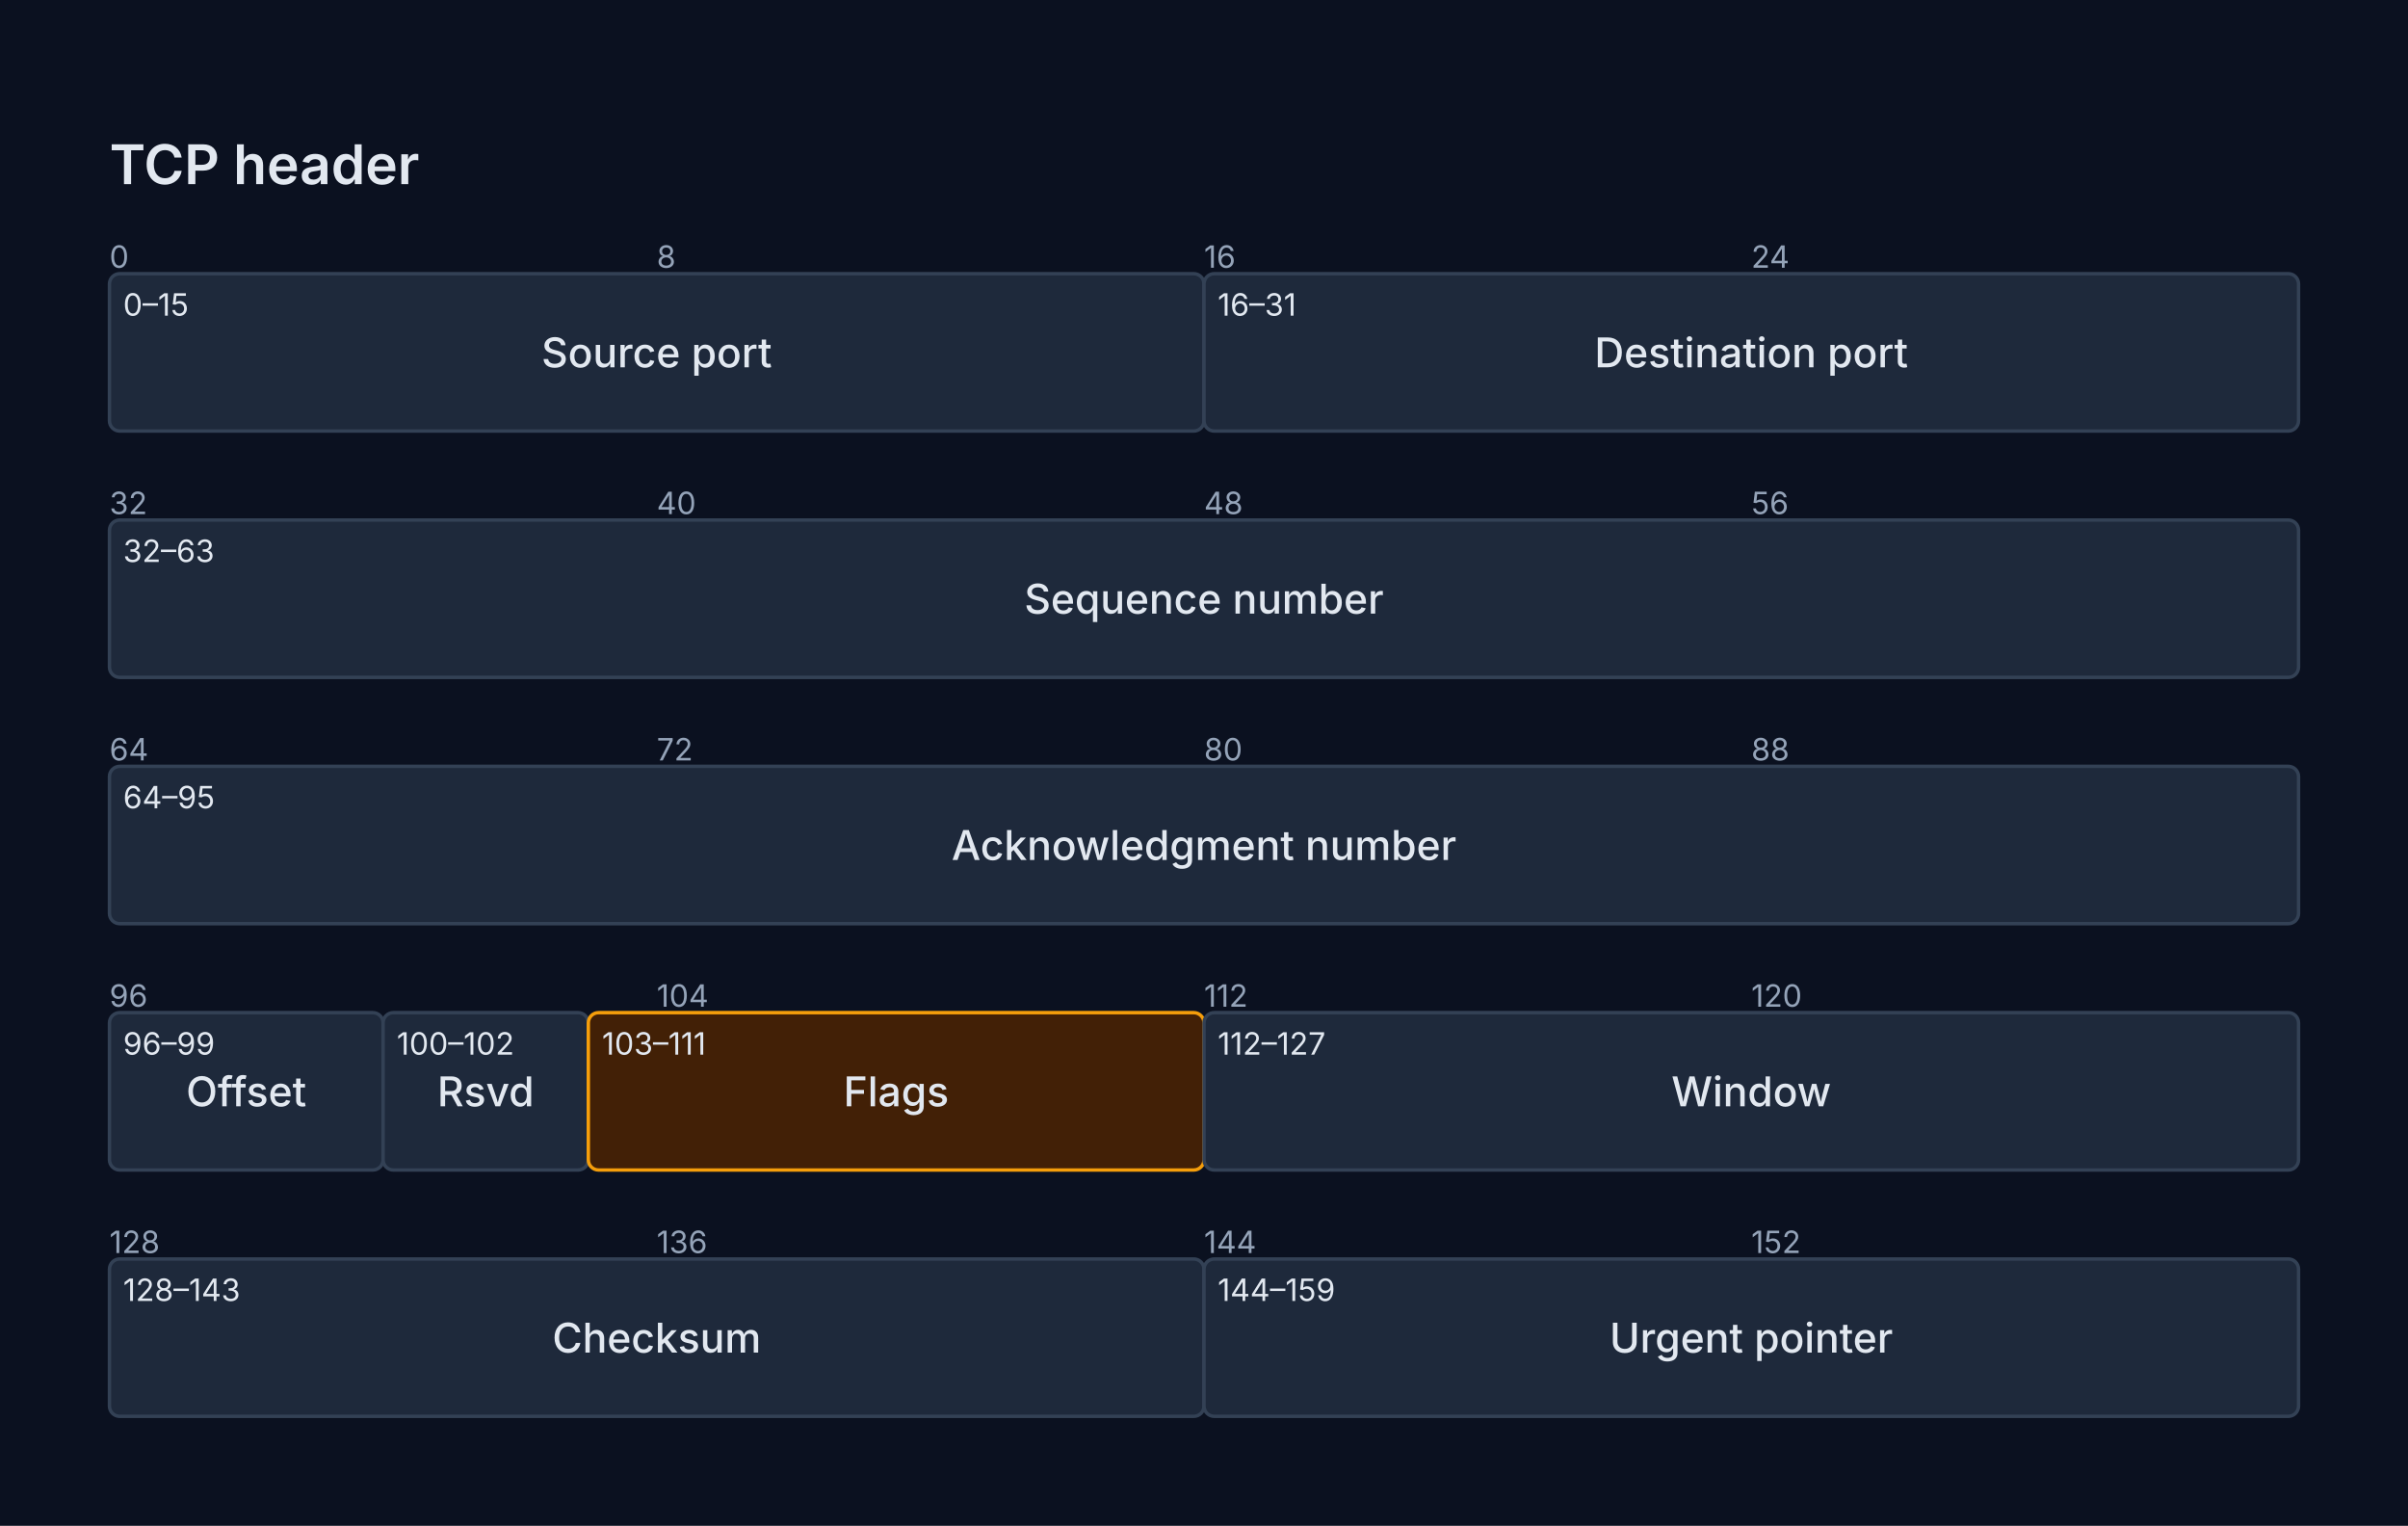
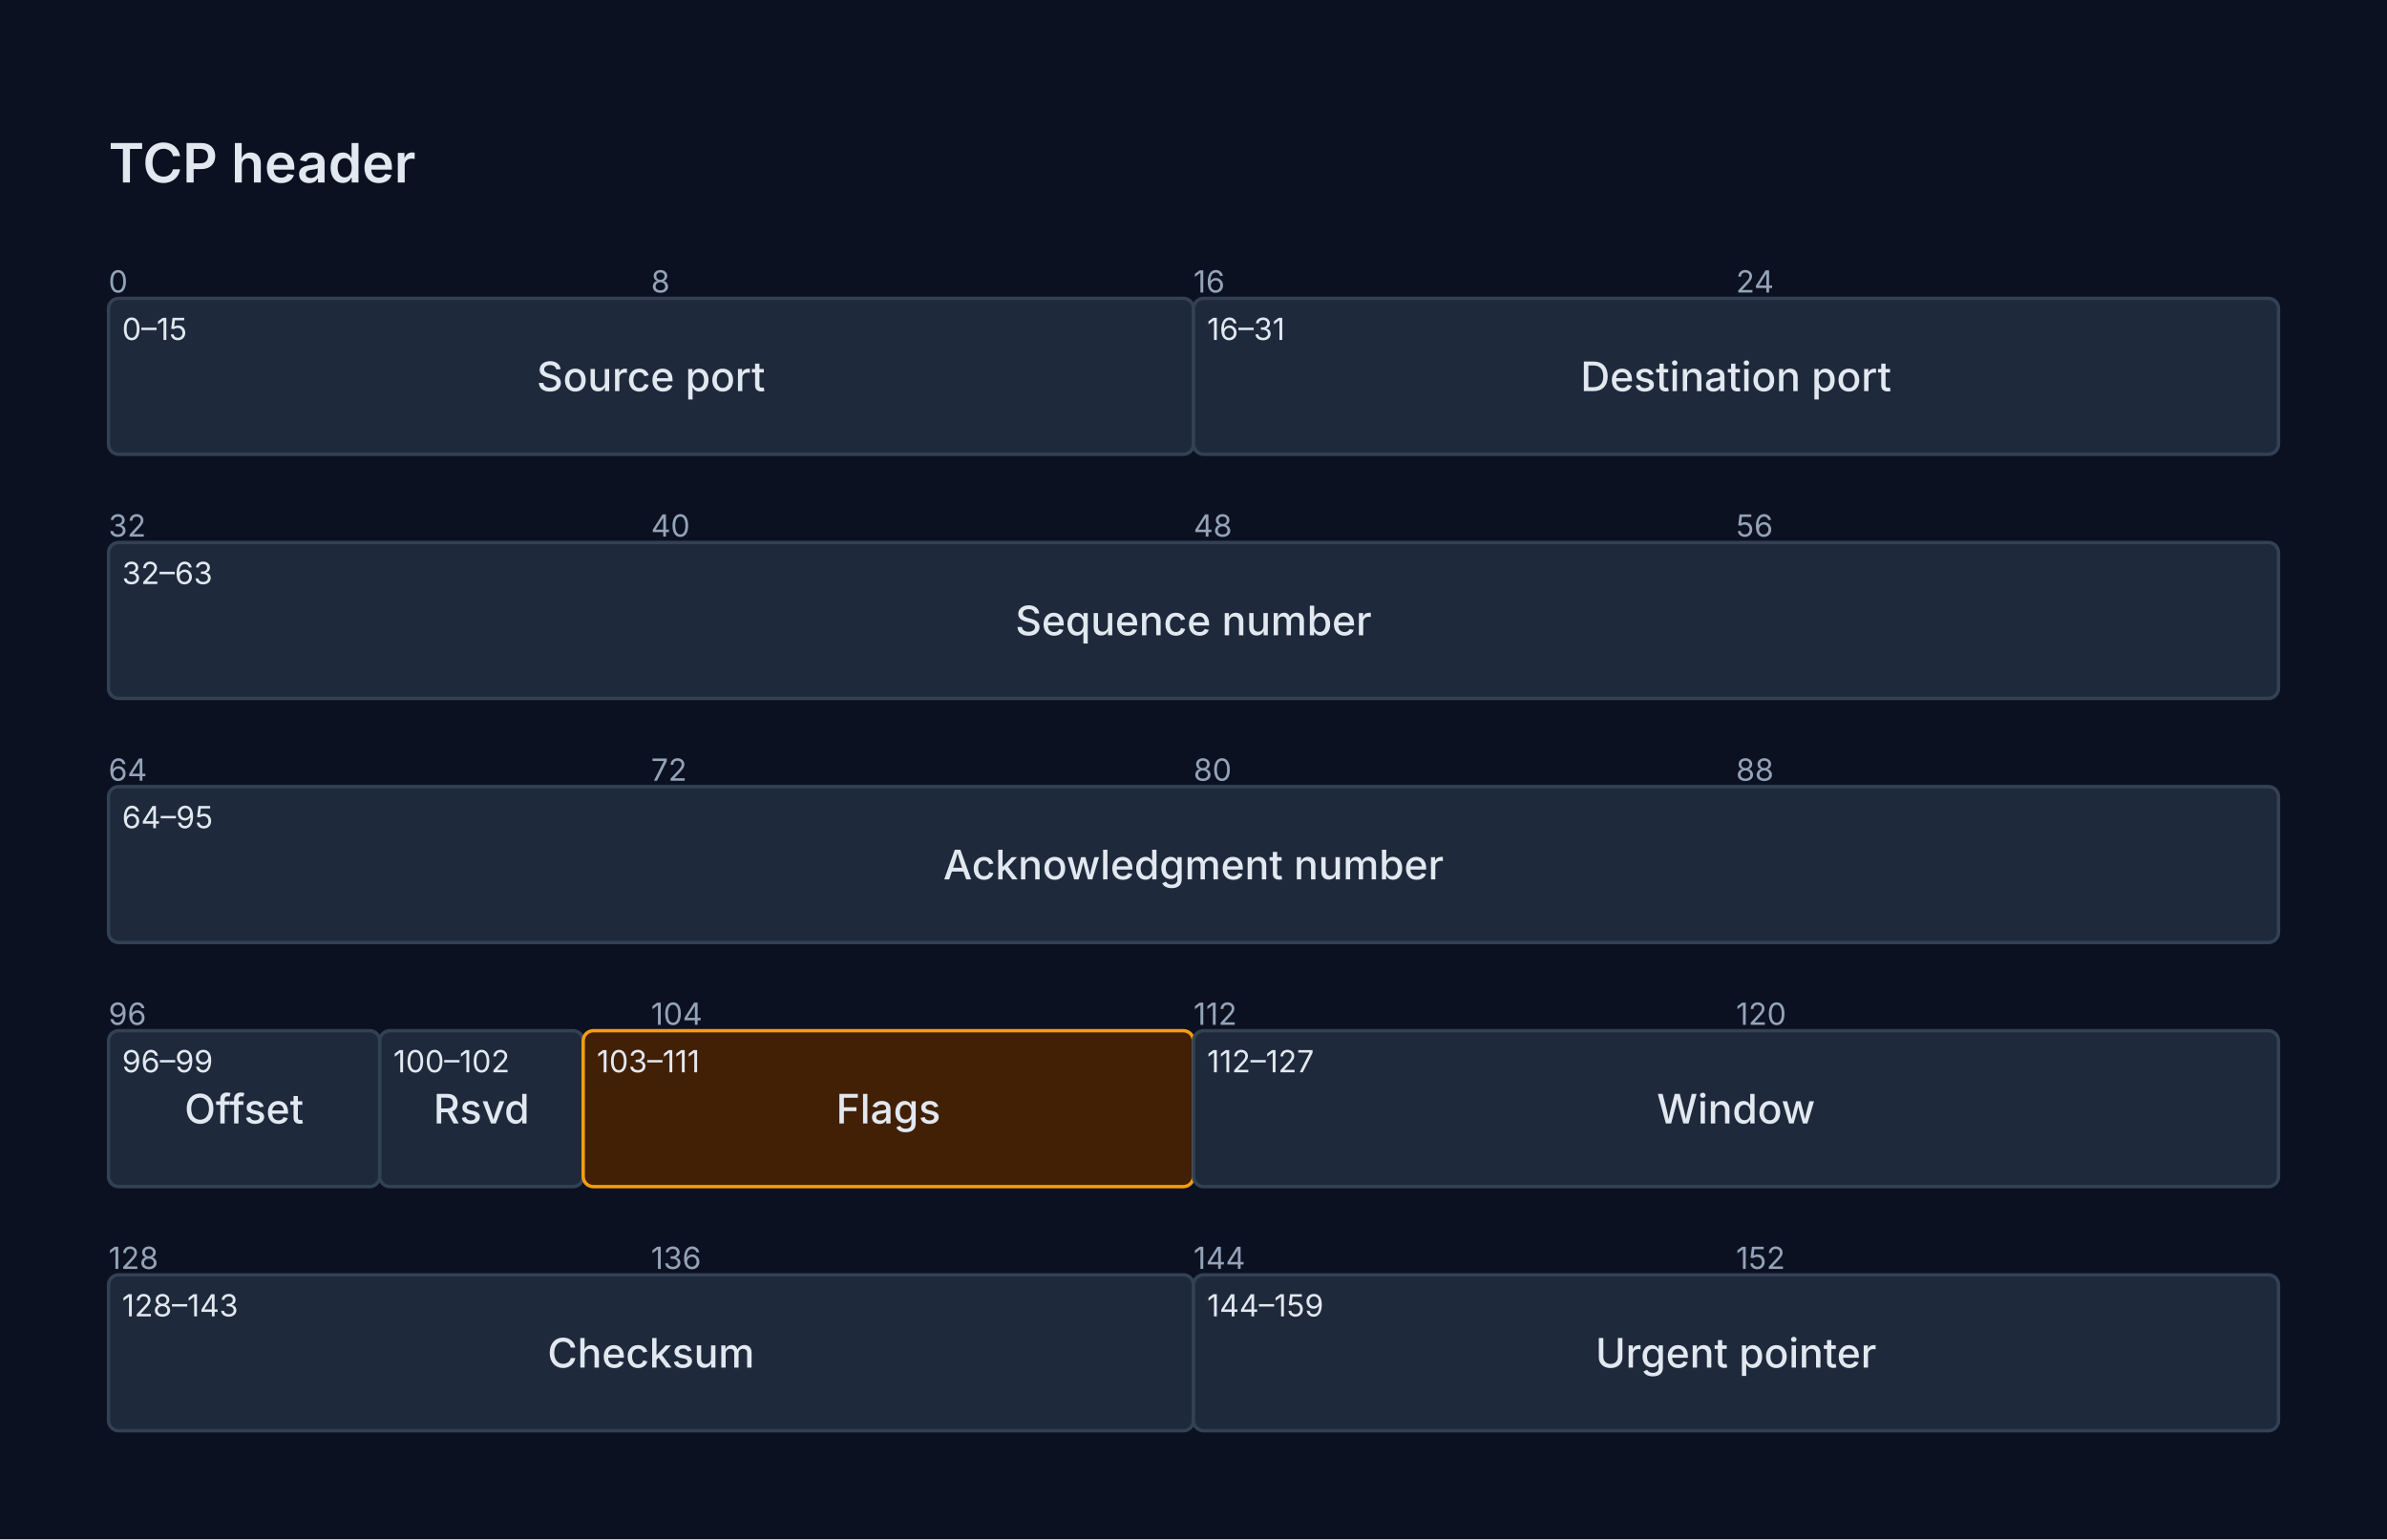
- <svg xmlns="http://www.w3.org/2000/svg" width="704" height="446" viewBox="0 0 704 446">
-   <rect x="0" y="0" width="704" height="446" fill="#0b1120" />
+ <svg xmlns="http://www.w3.org/2000/svg" width="704" height="454" viewBox="0 0 704 454">
+   <rect x="0" y="0" width="704" height="454" fill="#0b1120" />
  <g transform="translate(32,32)">
-     <rect x="0" y="48" width="320" height="46" rx="3" fill="#1e293b" stroke="#334155" stroke-width="1" />
-     <text x="160" y="71" text-anchor="middle" dominant-baseline="central" font-family="Inter, ui-sans-serif, system-ui, sans-serif" font-size="12" font-weight="500" fill="#e2e8f0">
+     <rect x="0" y="56" width="320" height="46" rx="3" fill="#1e293b" stroke="#334155" stroke-width="1" />
+     <text x="160" y="79" text-anchor="middle" dominant-baseline="central" font-family="Inter, ui-sans-serif, system-ui, sans-serif" font-size="12" font-weight="500" fill="#e2e8f0">
      <tspan x="160" dy="0">Source port</tspan>
    </text>
-     <rect x="320" y="48" width="320" height="46" rx="3" fill="#1e293b" stroke="#334155" stroke-width="1" />
-     <text x="480" y="71" text-anchor="middle" dominant-baseline="central" font-family="Inter, ui-sans-serif, system-ui, sans-serif" font-size="12" font-weight="500" fill="#e2e8f0">
+     <rect x="320" y="56" width="320" height="46" rx="3" fill="#1e293b" stroke="#334155" stroke-width="1" />
+     <text x="480" y="79" text-anchor="middle" dominant-baseline="central" font-family="Inter, ui-sans-serif, system-ui, sans-serif" font-size="12" font-weight="500" fill="#e2e8f0">
      <tspan x="480" dy="0">Destination port</tspan>
    </text>
-     <rect x="0" y="120" width="640" height="46" rx="3" fill="#1e293b" stroke="#334155" stroke-width="1" />
-     <text x="320" y="143" text-anchor="middle" dominant-baseline="central" font-family="Inter, ui-sans-serif, system-ui, sans-serif" font-size="12" font-weight="500" fill="#e2e8f0">
+     <rect x="0" y="128" width="640" height="46" rx="3" fill="#1e293b" stroke="#334155" stroke-width="1" />
+     <text x="320" y="151" text-anchor="middle" dominant-baseline="central" font-family="Inter, ui-sans-serif, system-ui, sans-serif" font-size="12" font-weight="500" fill="#e2e8f0">
      <tspan x="320" dy="0">Sequence number</tspan>
    </text>
-     <rect x="0" y="192" width="640" height="46" rx="3" fill="#1e293b" stroke="#334155" stroke-width="1" />
-     <text x="320" y="215" text-anchor="middle" dominant-baseline="central" font-family="Inter, ui-sans-serif, system-ui, sans-serif" font-size="12" font-weight="500" fill="#e2e8f0">
+     <rect x="0" y="200" width="640" height="46" rx="3" fill="#1e293b" stroke="#334155" stroke-width="1" />
+     <text x="320" y="223" text-anchor="middle" dominant-baseline="central" font-family="Inter, ui-sans-serif, system-ui, sans-serif" font-size="12" font-weight="500" fill="#e2e8f0">
      <tspan x="320" dy="0">Acknowledgment number</tspan>
    </text>
-     <rect x="0" y="264" width="80" height="46" rx="3" fill="#1e293b" stroke="#334155" stroke-width="1" />
-     <text x="40" y="287" text-anchor="middle" dominant-baseline="central" font-family="Inter, ui-sans-serif, system-ui, sans-serif" font-size="12" font-weight="500" fill="#e2e8f0">
+     <rect x="0" y="272" width="80" height="46" rx="3" fill="#1e293b" stroke="#334155" stroke-width="1" />
+     <text x="40" y="295" text-anchor="middle" dominant-baseline="central" font-family="Inter, ui-sans-serif, system-ui, sans-serif" font-size="12" font-weight="500" fill="#e2e8f0">
      <tspan x="40" dy="0">Offset</tspan>
    </text>
-     <rect x="80" y="264" width="60" height="46" rx="3" fill="#1e293b" stroke="#334155" stroke-width="1" />
-     <text x="110" y="287" text-anchor="middle" dominant-baseline="central" font-family="Inter, ui-sans-serif, system-ui, sans-serif" font-size="12" font-weight="500" fill="#e2e8f0">
+     <rect x="80" y="272" width="60" height="46" rx="3" fill="#1e293b" stroke="#334155" stroke-width="1" />
+     <text x="110" y="295" text-anchor="middle" dominant-baseline="central" font-family="Inter, ui-sans-serif, system-ui, sans-serif" font-size="12" font-weight="500" fill="#e2e8f0">
      <tspan x="110" dy="0">Rsvd</tspan>
    </text>
-     <rect x="140" y="264" width="180" height="46" rx="3" fill="#422006" stroke="#f59e0b" stroke-width="1" />
-     <text x="230" y="287" text-anchor="middle" dominant-baseline="central" font-family="Inter, ui-sans-serif, system-ui, sans-serif" font-size="12" font-weight="500" fill="#e2e8f0">
+     <rect x="140" y="272" width="180" height="46" rx="3" fill="#422006" stroke="#f59e0b" stroke-width="1" />
+     <text x="230" y="295" text-anchor="middle" dominant-baseline="central" font-family="Inter, ui-sans-serif, system-ui, sans-serif" font-size="12" font-weight="500" fill="#e2e8f0">
      <tspan x="230" dy="0">Flags</tspan>
    </text>
-     <rect x="320" y="264" width="320" height="46" rx="3" fill="#1e293b" stroke="#334155" stroke-width="1" />
-     <text x="480" y="287" text-anchor="middle" dominant-baseline="central" font-family="Inter, ui-sans-serif, system-ui, sans-serif" font-size="12" font-weight="500" fill="#e2e8f0">
+     <rect x="320" y="272" width="320" height="46" rx="3" fill="#1e293b" stroke="#334155" stroke-width="1" />
+     <text x="480" y="295" text-anchor="middle" dominant-baseline="central" font-family="Inter, ui-sans-serif, system-ui, sans-serif" font-size="12" font-weight="500" fill="#e2e8f0">
      <tspan x="480" dy="0">Window</tspan>
    </text>
-     <rect x="0" y="336" width="320" height="46" rx="3" fill="#1e293b" stroke="#334155" stroke-width="1" />
-     <text x="160" y="359" text-anchor="middle" dominant-baseline="central" font-family="Inter, ui-sans-serif, system-ui, sans-serif" font-size="12" font-weight="500" fill="#e2e8f0">
+     <rect x="0" y="344" width="320" height="46" rx="3" fill="#1e293b" stroke="#334155" stroke-width="1" />
+     <text x="160" y="367" text-anchor="middle" dominant-baseline="central" font-family="Inter, ui-sans-serif, system-ui, sans-serif" font-size="12" font-weight="500" fill="#e2e8f0">
      <tspan x="160" dy="0">Checksum</tspan>
    </text>
-     <rect x="320" y="336" width="320" height="46" rx="3" fill="#1e293b" stroke="#334155" stroke-width="1" />
-     <text x="480" y="359" text-anchor="middle" dominant-baseline="central" font-family="Inter, ui-sans-serif, system-ui, sans-serif" font-size="12" font-weight="500" fill="#e2e8f0">
+     <rect x="320" y="344" width="320" height="46" rx="3" fill="#1e293b" stroke="#334155" stroke-width="1" />
+     <text x="480" y="367" text-anchor="middle" dominant-baseline="central" font-family="Inter, ui-sans-serif, system-ui, sans-serif" font-size="12" font-weight="500" fill="#e2e8f0">
      <tspan x="480" dy="0">Urgent pointer</tspan>
    </text>
    <text x="0" y="16" text-anchor="start" dominant-baseline="central" font-family="Inter, ui-sans-serif, system-ui, sans-serif" font-size="16" font-weight="600" fill="#e2e8f0">TCP header</text>
-     <text x="4" y="57" text-anchor="start" dominant-baseline="central" font-family="Inter, ui-sans-serif, system-ui, sans-serif" font-size="9" font-weight="400" fill="#e2e8f0">0–15</text>
-     <text x="324" y="57" text-anchor="start" dominant-baseline="central" font-family="Inter, ui-sans-serif, system-ui, sans-serif" font-size="9" font-weight="400" fill="#e2e8f0">16–31</text>
-     <text x="4" y="129" text-anchor="start" dominant-baseline="central" font-family="Inter, ui-sans-serif, system-ui, sans-serif" font-size="9" font-weight="400" fill="#e2e8f0">32–63</text>
-     <text x="4" y="201" text-anchor="start" dominant-baseline="central" font-family="Inter, ui-sans-serif, system-ui, sans-serif" font-size="9" font-weight="400" fill="#e2e8f0">64–95</text>
-     <text x="4" y="273" text-anchor="start" dominant-baseline="central" font-family="Inter, ui-sans-serif, system-ui, sans-serif" font-size="9" font-weight="400" fill="#e2e8f0">96–99</text>
-     <text x="84" y="273" text-anchor="start" dominant-baseline="central" font-family="Inter, ui-sans-serif, system-ui, sans-serif" font-size="9" font-weight="400" fill="#e2e8f0">100–102</text>
-     <text x="144" y="273" text-anchor="start" dominant-baseline="central" font-family="Inter, ui-sans-serif, system-ui, sans-serif" font-size="9" font-weight="400" fill="#e2e8f0">103–111</text>
-     <text x="324" y="273" text-anchor="start" dominant-baseline="central" font-family="Inter, ui-sans-serif, system-ui, sans-serif" font-size="9" font-weight="400" fill="#e2e8f0">112–127</text>
-     <text x="4" y="345" text-anchor="start" dominant-baseline="central" font-family="Inter, ui-sans-serif, system-ui, sans-serif" font-size="9" font-weight="400" fill="#e2e8f0">128–143</text>
-     <text x="324" y="345" text-anchor="start" dominant-baseline="central" font-family="Inter, ui-sans-serif, system-ui, sans-serif" font-size="9" font-weight="400" fill="#e2e8f0">144–159</text>
-     <text x="0" y="43" text-anchor="start" dominant-baseline="central" font-family="Inter, ui-sans-serif, system-ui, sans-serif" font-size="9" font-weight="400" fill="#94a3b8">0</text>
-     <text x="160" y="43" text-anchor="start" dominant-baseline="central" font-family="Inter, ui-sans-serif, system-ui, sans-serif" font-size="9" font-weight="400" fill="#94a3b8">8</text>
-     <text x="320" y="43" text-anchor="start" dominant-baseline="central" font-family="Inter, ui-sans-serif, system-ui, sans-serif" font-size="9" font-weight="400" fill="#94a3b8">16</text>
-     <text x="480" y="43" text-anchor="start" dominant-baseline="central" font-family="Inter, ui-sans-serif, system-ui, sans-serif" font-size="9" font-weight="400" fill="#94a3b8">24</text>
-     <text x="0" y="115" text-anchor="start" dominant-baseline="central" font-family="Inter, ui-sans-serif, system-ui, sans-serif" font-size="9" font-weight="400" fill="#94a3b8">32</text>
-     <text x="160" y="115" text-anchor="start" dominant-baseline="central" font-family="Inter, ui-sans-serif, system-ui, sans-serif" font-size="9" font-weight="400" fill="#94a3b8">40</text>
-     <text x="320" y="115" text-anchor="start" dominant-baseline="central" font-family="Inter, ui-sans-serif, system-ui, sans-serif" font-size="9" font-weight="400" fill="#94a3b8">48</text>
-     <text x="480" y="115" text-anchor="start" dominant-baseline="central" font-family="Inter, ui-sans-serif, system-ui, sans-serif" font-size="9" font-weight="400" fill="#94a3b8">56</text>
-     <text x="0" y="187" text-anchor="start" dominant-baseline="central" font-family="Inter, ui-sans-serif, system-ui, sans-serif" font-size="9" font-weight="400" fill="#94a3b8">64</text>
-     <text x="160" y="187" text-anchor="start" dominant-baseline="central" font-family="Inter, ui-sans-serif, system-ui, sans-serif" font-size="9" font-weight="400" fill="#94a3b8">72</text>
-     <text x="320" y="187" text-anchor="start" dominant-baseline="central" font-family="Inter, ui-sans-serif, system-ui, sans-serif" font-size="9" font-weight="400" fill="#94a3b8">80</text>
-     <text x="480" y="187" text-anchor="start" dominant-baseline="central" font-family="Inter, ui-sans-serif, system-ui, sans-serif" font-size="9" font-weight="400" fill="#94a3b8">88</text>
-     <text x="0" y="259" text-anchor="start" dominant-baseline="central" font-family="Inter, ui-sans-serif, system-ui, sans-serif" font-size="9" font-weight="400" fill="#94a3b8">96</text>
-     <text x="160" y="259" text-anchor="start" dominant-baseline="central" font-family="Inter, ui-sans-serif, system-ui, sans-serif" font-size="9" font-weight="400" fill="#94a3b8">104</text>
-     <text x="320" y="259" text-anchor="start" dominant-baseline="central" font-family="Inter, ui-sans-serif, system-ui, sans-serif" font-size="9" font-weight="400" fill="#94a3b8">112</text>
-     <text x="480" y="259" text-anchor="start" dominant-baseline="central" font-family="Inter, ui-sans-serif, system-ui, sans-serif" font-size="9" font-weight="400" fill="#94a3b8">120</text>
-     <text x="0" y="331" text-anchor="start" dominant-baseline="central" font-family="Inter, ui-sans-serif, system-ui, sans-serif" font-size="9" font-weight="400" fill="#94a3b8">128</text>
-     <text x="160" y="331" text-anchor="start" dominant-baseline="central" font-family="Inter, ui-sans-serif, system-ui, sans-serif" font-size="9" font-weight="400" fill="#94a3b8">136</text>
-     <text x="320" y="331" text-anchor="start" dominant-baseline="central" font-family="Inter, ui-sans-serif, system-ui, sans-serif" font-size="9" font-weight="400" fill="#94a3b8">144</text>
-     <text x="480" y="331" text-anchor="start" dominant-baseline="central" font-family="Inter, ui-sans-serif, system-ui, sans-serif" font-size="9" font-weight="400" fill="#94a3b8">152</text>
+     <text x="4" y="65" text-anchor="start" dominant-baseline="central" font-family="Inter, ui-sans-serif, system-ui, sans-serif" font-size="9" font-weight="400" fill="#e2e8f0">0–15</text>
+     <text x="324" y="65" text-anchor="start" dominant-baseline="central" font-family="Inter, ui-sans-serif, system-ui, sans-serif" font-size="9" font-weight="400" fill="#e2e8f0">16–31</text>
+     <text x="4" y="137" text-anchor="start" dominant-baseline="central" font-family="Inter, ui-sans-serif, system-ui, sans-serif" font-size="9" font-weight="400" fill="#e2e8f0">32–63</text>
+     <text x="4" y="209" text-anchor="start" dominant-baseline="central" font-family="Inter, ui-sans-serif, system-ui, sans-serif" font-size="9" font-weight="400" fill="#e2e8f0">64–95</text>
+     <text x="4" y="281" text-anchor="start" dominant-baseline="central" font-family="Inter, ui-sans-serif, system-ui, sans-serif" font-size="9" font-weight="400" fill="#e2e8f0">96–99</text>
+     <text x="84" y="281" text-anchor="start" dominant-baseline="central" font-family="Inter, ui-sans-serif, system-ui, sans-serif" font-size="9" font-weight="400" fill="#e2e8f0">100–102</text>
+     <text x="144" y="281" text-anchor="start" dominant-baseline="central" font-family="Inter, ui-sans-serif, system-ui, sans-serif" font-size="9" font-weight="400" fill="#e2e8f0">103–111</text>
+     <text x="324" y="281" text-anchor="start" dominant-baseline="central" font-family="Inter, ui-sans-serif, system-ui, sans-serif" font-size="9" font-weight="400" fill="#e2e8f0">112–127</text>
+     <text x="4" y="353" text-anchor="start" dominant-baseline="central" font-family="Inter, ui-sans-serif, system-ui, sans-serif" font-size="9" font-weight="400" fill="#e2e8f0">128–143</text>
+     <text x="324" y="353" text-anchor="start" dominant-baseline="central" font-family="Inter, ui-sans-serif, system-ui, sans-serif" font-size="9" font-weight="400" fill="#e2e8f0">144–159</text>
+     <text x="0" y="51" text-anchor="start" dominant-baseline="central" font-family="Inter, ui-sans-serif, system-ui, sans-serif" font-size="9" font-weight="400" fill="#94a3b8">0</text>
+     <text x="160" y="51" text-anchor="start" dominant-baseline="central" font-family="Inter, ui-sans-serif, system-ui, sans-serif" font-size="9" font-weight="400" fill="#94a3b8">8</text>
+     <text x="320" y="51" text-anchor="start" dominant-baseline="central" font-family="Inter, ui-sans-serif, system-ui, sans-serif" font-size="9" font-weight="400" fill="#94a3b8">16</text>
+     <text x="480" y="51" text-anchor="start" dominant-baseline="central" font-family="Inter, ui-sans-serif, system-ui, sans-serif" font-size="9" font-weight="400" fill="#94a3b8">24</text>
+     <text x="0" y="123" text-anchor="start" dominant-baseline="central" font-family="Inter, ui-sans-serif, system-ui, sans-serif" font-size="9" font-weight="400" fill="#94a3b8">32</text>
+     <text x="160" y="123" text-anchor="start" dominant-baseline="central" font-family="Inter, ui-sans-serif, system-ui, sans-serif" font-size="9" font-weight="400" fill="#94a3b8">40</text>
+     <text x="320" y="123" text-anchor="start" dominant-baseline="central" font-family="Inter, ui-sans-serif, system-ui, sans-serif" font-size="9" font-weight="400" fill="#94a3b8">48</text>
+     <text x="480" y="123" text-anchor="start" dominant-baseline="central" font-family="Inter, ui-sans-serif, system-ui, sans-serif" font-size="9" font-weight="400" fill="#94a3b8">56</text>
+     <text x="0" y="195" text-anchor="start" dominant-baseline="central" font-family="Inter, ui-sans-serif, system-ui, sans-serif" font-size="9" font-weight="400" fill="#94a3b8">64</text>
+     <text x="160" y="195" text-anchor="start" dominant-baseline="central" font-family="Inter, ui-sans-serif, system-ui, sans-serif" font-size="9" font-weight="400" fill="#94a3b8">72</text>
+     <text x="320" y="195" text-anchor="start" dominant-baseline="central" font-family="Inter, ui-sans-serif, system-ui, sans-serif" font-size="9" font-weight="400" fill="#94a3b8">80</text>
+     <text x="480" y="195" text-anchor="start" dominant-baseline="central" font-family="Inter, ui-sans-serif, system-ui, sans-serif" font-size="9" font-weight="400" fill="#94a3b8">88</text>
+     <text x="0" y="267" text-anchor="start" dominant-baseline="central" font-family="Inter, ui-sans-serif, system-ui, sans-serif" font-size="9" font-weight="400" fill="#94a3b8">96</text>
+     <text x="160" y="267" text-anchor="start" dominant-baseline="central" font-family="Inter, ui-sans-serif, system-ui, sans-serif" font-size="9" font-weight="400" fill="#94a3b8">104</text>
+     <text x="320" y="267" text-anchor="start" dominant-baseline="central" font-family="Inter, ui-sans-serif, system-ui, sans-serif" font-size="9" font-weight="400" fill="#94a3b8">112</text>
+     <text x="480" y="267" text-anchor="start" dominant-baseline="central" font-family="Inter, ui-sans-serif, system-ui, sans-serif" font-size="9" font-weight="400" fill="#94a3b8">120</text>
+     <text x="0" y="339" text-anchor="start" dominant-baseline="central" font-family="Inter, ui-sans-serif, system-ui, sans-serif" font-size="9" font-weight="400" fill="#94a3b8">128</text>
+     <text x="160" y="339" text-anchor="start" dominant-baseline="central" font-family="Inter, ui-sans-serif, system-ui, sans-serif" font-size="9" font-weight="400" fill="#94a3b8">136</text>
+     <text x="320" y="339" text-anchor="start" dominant-baseline="central" font-family="Inter, ui-sans-serif, system-ui, sans-serif" font-size="9" font-weight="400" fill="#94a3b8">144</text>
+     <text x="480" y="339" text-anchor="start" dominant-baseline="central" font-family="Inter, ui-sans-serif, system-ui, sans-serif" font-size="9" font-weight="400" fill="#94a3b8">152</text>
  </g>
</svg>
